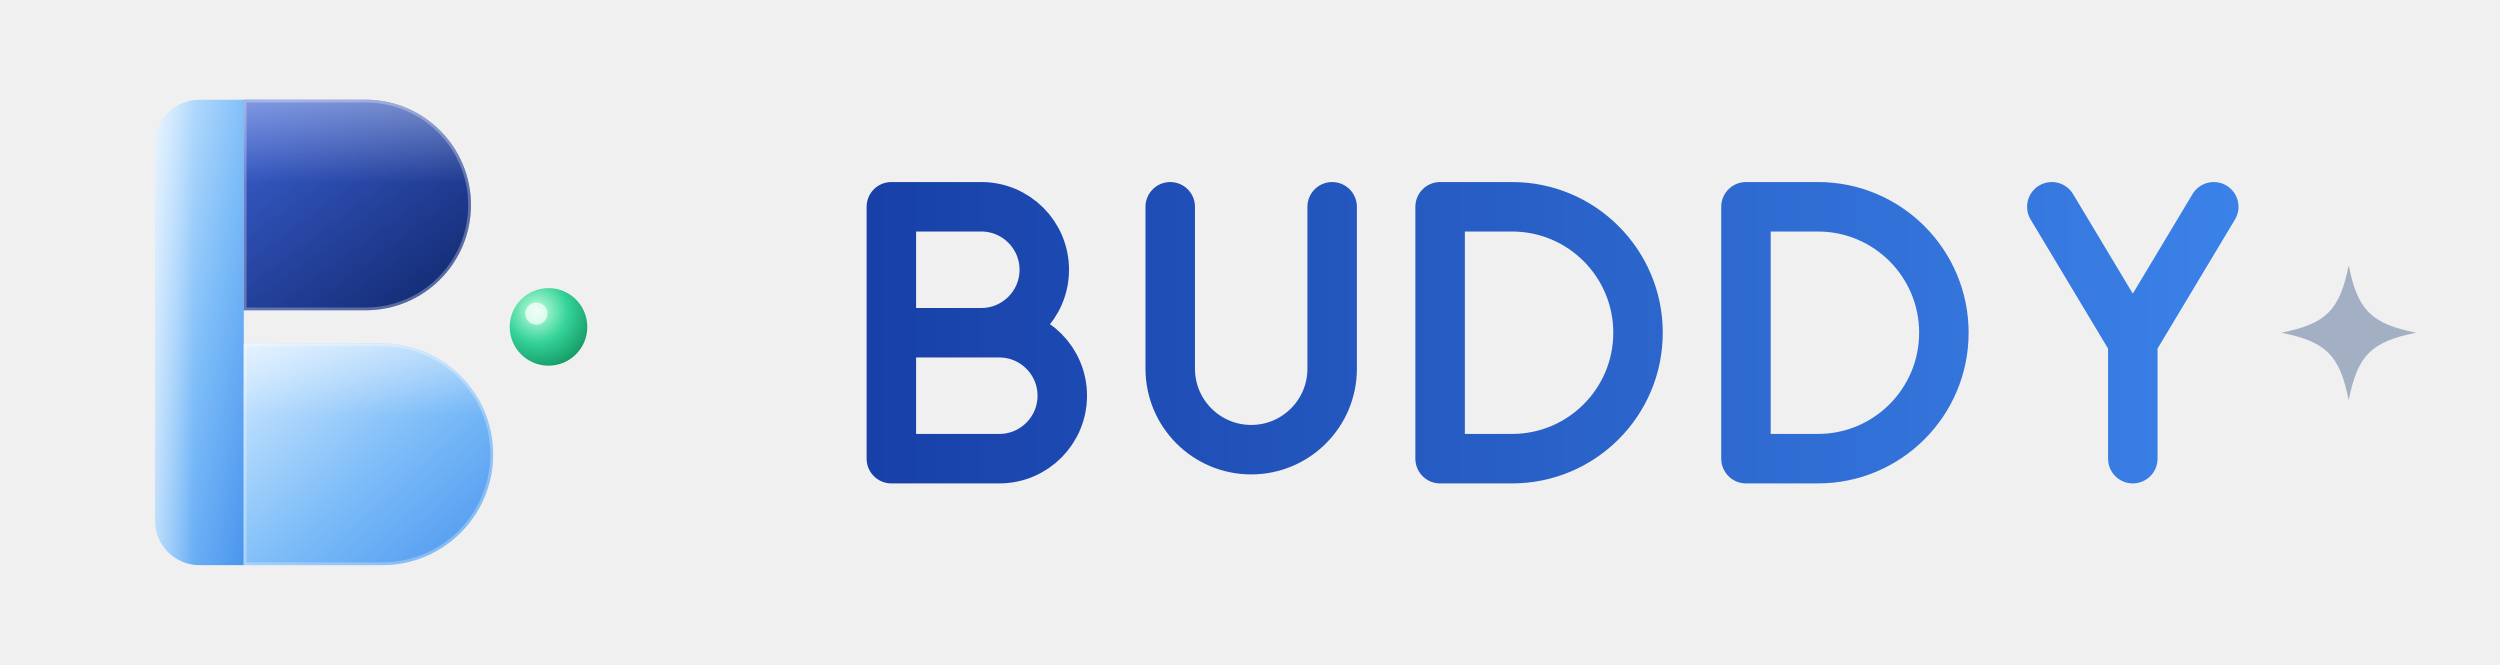
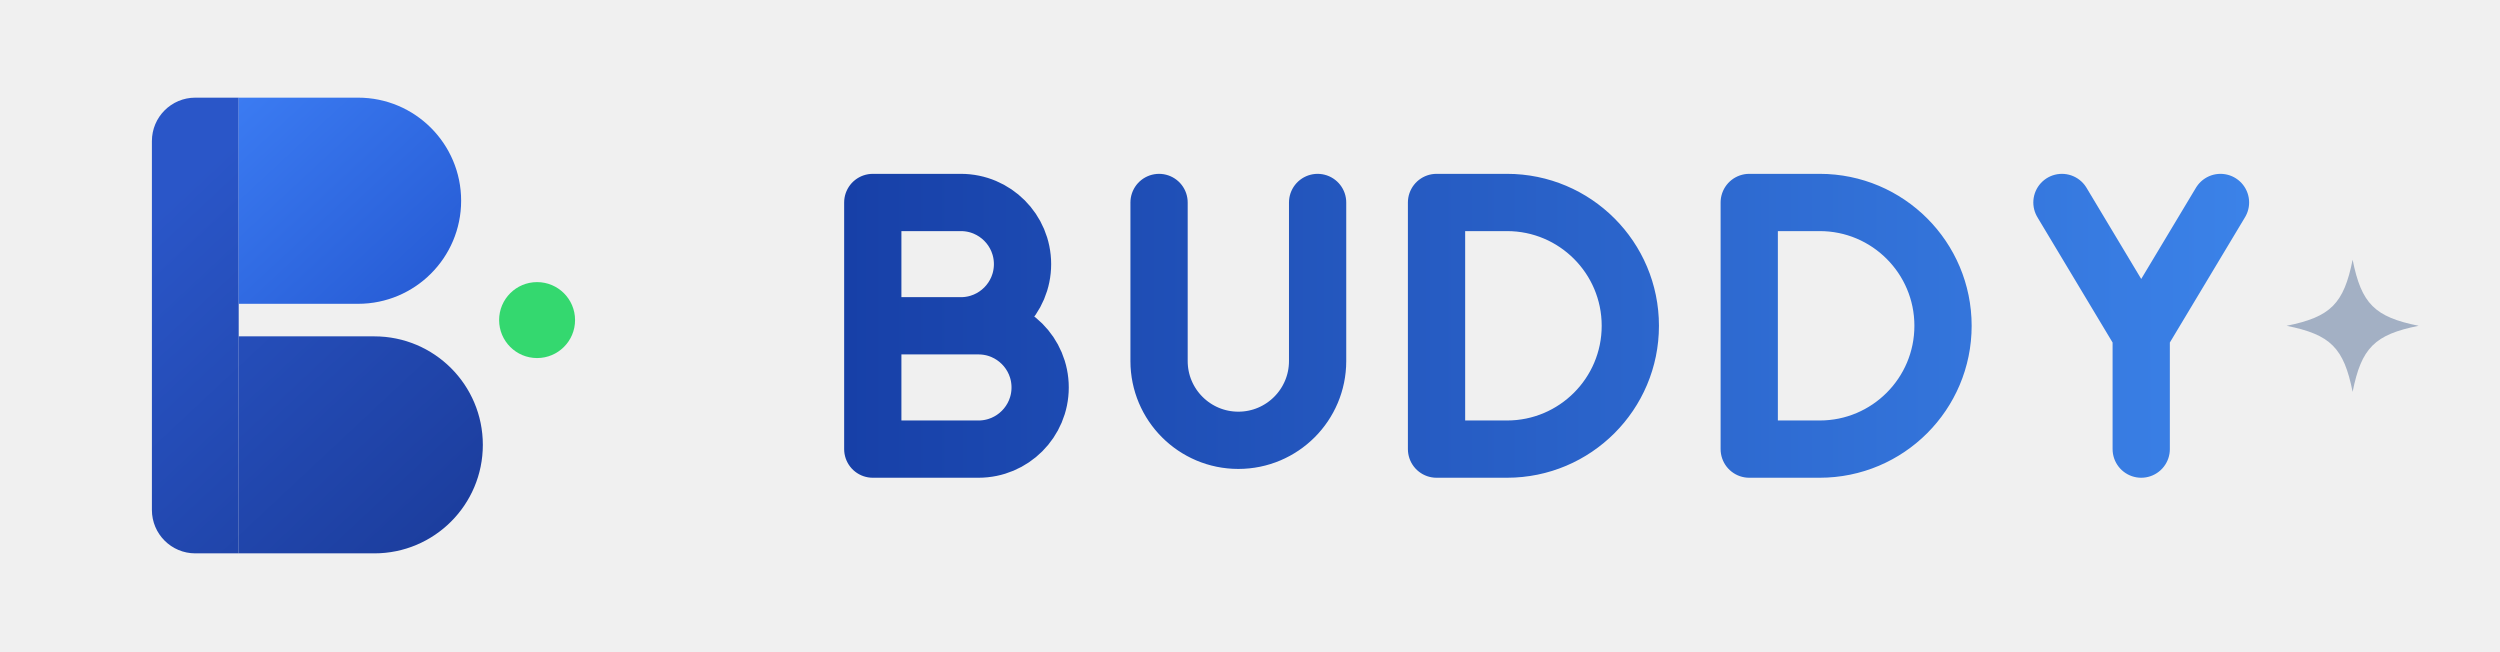
- <svg xmlns="http://www.w3.org/2000/svg" width="376" height="100" viewBox="0 0 376 100">
+ <svg xmlns="http://www.w3.org/2000/svg" width="384" height="100" viewBox="0 0 384 100">
  <g transform="scale(0.8333)">
    <defs>
-       <linearGradient id="ku" x1=".1" y1="0" x2=".9" y2="1">
-         <stop offset="0" stop-color="#3a5fd0" />
-         <stop offset="1" stop-color="#12296f" />
+       <linearGradient id="ku" x1="0" y1="0" x2="1" y2="1">
+         <stop offset="0" stop-color="#3b7bf2" />
+         <stop offset="1" stop-color="#2559d2" />
      </linearGradient>
-       <linearGradient id="kl" x1="0" y1="0" x2="1" y2="1">
-         <stop offset="0" stop-color="#d4ebff" />
-         <stop offset=".55" stop-color="#7cbcf8" />
-         <stop offset="1" stop-color="#4a95ee" />
+       <linearGradient id="kd" gradientUnits="userSpaceOnUse" x1="28" y1="40" x2="86" y2="102">
+         <stop offset="0" stop-color="#2a56c8" />
+         <stop offset="1" stop-color="#1b3c9b" />
      </linearGradient>
-       <linearGradient id="ks" x1="0" y1="0" x2="0" y2="1">
-         <stop offset="0" stop-color="#fff" stop-opacity=".5" />
-         <stop offset="1" stop-color="#fff" stop-opacity="0" />
-       </linearGradient>
-       <linearGradient id="kh" x1="0" y1="0" x2="1" y2="0">
-         <stop offset="0" stop-color="#fff" stop-opacity=".45" />
-         <stop offset="1" stop-color="#fff" stop-opacity="0" />
-       </linearGradient>
-       <radialGradient id="kd" cx=".35" cy=".3" r=".8">
-         <stop offset="0" stop-color="#c6ffe0" />
-         <stop offset=".5" stop-color="#34d399" />
-         <stop offset="1" stop-color="#12935f" />
-       </radialGradient>
-       <clipPath id="kcu">
-         <path d="M44 18H66A19 19 0 0 1 66 56H44Z" />
-       </clipPath>
-       <clipPath id="kcl">
-         <path d="M44 62H69A20 20 0 0 1 69 102H44Z" />
-       </clipPath>
-       <clipPath id="kcs">
-         <path d="M36 18H44V102H36A8 8 0 0 1 28 94V26A8 8 0 0 1 36 18Z" />
-       </clipPath>
    </defs>
-     <path d="M36 18H44V102H36A8 8 0 0 1 28 94V26A8 8 0 0 1 36 18Z" fill="url(#kl)" />
+     <path d="M36 18H44V102H36A8 8 0 0 1 28 94V26A8 8 0 0 1 36 18Z" fill="url(#kd)" />
+     <path d="M44 62H69A20 20 0 0 1 69 102H44Z" fill="url(#kd)" />
    <path d="M44 18H66A19 19 0 0 1 66 56H44Z" fill="url(#ku)" />
-     <path d="M44 62H69A20 20 0 0 1 69 102H44Z" fill="url(#kl)" />
-     <rect x="44" y="18" width="48" height="15" fill="url(#ks)" clip-path="url(#kcu)" opacity=".7" />
-     <rect x="44" y="62" width="48" height="13" fill="url(#ks)" clip-path="url(#kcl)" opacity=".8" />
-     <rect x="28" y="18" width="7" height="84" fill="url(#kh)" clip-path="url(#kcs)" />
-     <g fill="none" stroke="#fff" stroke-opacity=".28" stroke-width="1">
-       <path d="M44 18H66A19 19 0 0 1 66 56H44Z" clip-path="url(#kcu)" />
-       <path d="M44 62H69A20 20 0 0 1 69 102H44Z" clip-path="url(#kcl)" />
-     </g>
-     <circle cx="99" cy="59" r="7" fill="url(#kd)" />
-     <circle cx="96.8" cy="56.6" r="2" fill="#fff" fill-opacity=".7" />
+     <circle cx="99" cy="59" r="7" fill="#34d86f" />
  </g>
  <g transform="translate(130 31.1) scale(0.6765)">
    <defs>
-       <linearGradient id="wg" gradientUnits="userSpaceOnUse" x1="0" y1="0" x2="306" y2="0">
+       <linearGradient id="wg" gradientUnits="userSpaceOnUse" x1="0" y1="0" x2="318" y2="0">
        <stop offset="0" stop-color="#1740a8" />
        <stop offset="1" stop-color="#3b82e8" />
      </linearGradient>
    </defs>
-     <path d="M6 0V56M6 0H26A14 14 0 0 1 26 28H6M6 28H30A14 14 0 0 1 30 56H6M68 0V36A18 18 0 0 0 104 36V0M128 0H144A28 28 0 0 1 144 56H128V0M196 0H212A28 28 0 0 1 212 56H196V0M264 0L282 30L300 0M282 30V56" fill="none" stroke="url(#wg)" stroke-width="11" stroke-linecap="round" stroke-linejoin="round" />
-     <path transform="translate(330 28)" d="M0 -15C2 -5 5 -2 15 0C5 2 2 5 0 15C-2 5 -5 2 -15 0C-5 -2 -2 -5 0 -15Z" fill="#a3b0c4" />
+     <path d="M6 0V56M6 0H26A14 14 0 0 1 26 28H6M6 28H30A14 14 0 0 1 30 56H6M71 0V36A18 18 0 0 0 107 36V0M134 0H150A28 28 0 0 1 150 56H134V0M205 0H221A28 28 0 0 1 221 56H205V0M276 0L294 30L312 0M294 30V56" fill="none" stroke="url(#wg)" stroke-width="13" stroke-linecap="round" stroke-linejoin="round" />
+     <path transform="translate(342 28)" d="M0 -15C2 -5 5 -2 15 0C5 2 2 5 0 15C-2 5 -5 2 -15 0C-5 -2 -2 -5 0 -15Z" fill="#a3b0c4" />
  </g>
</svg>
